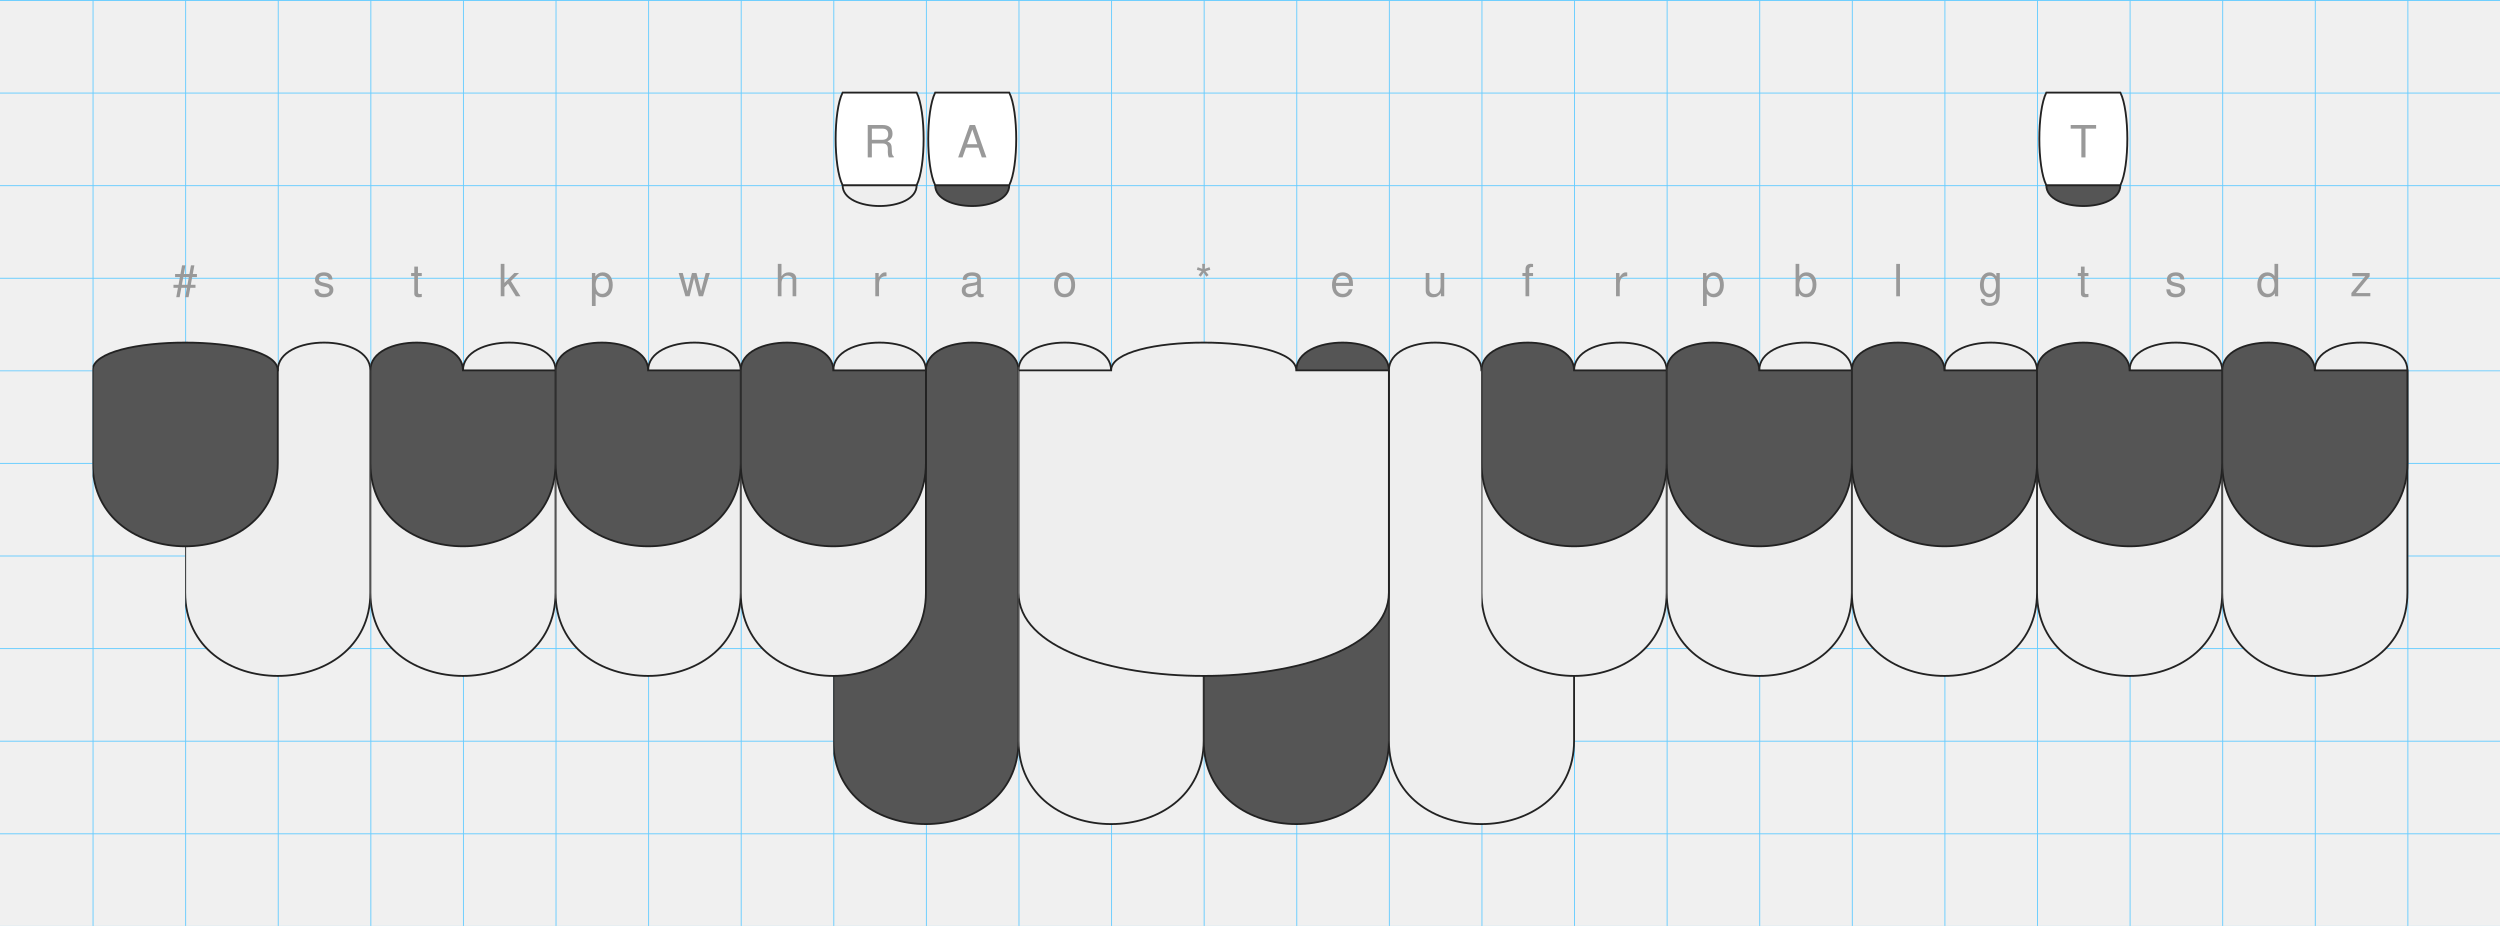
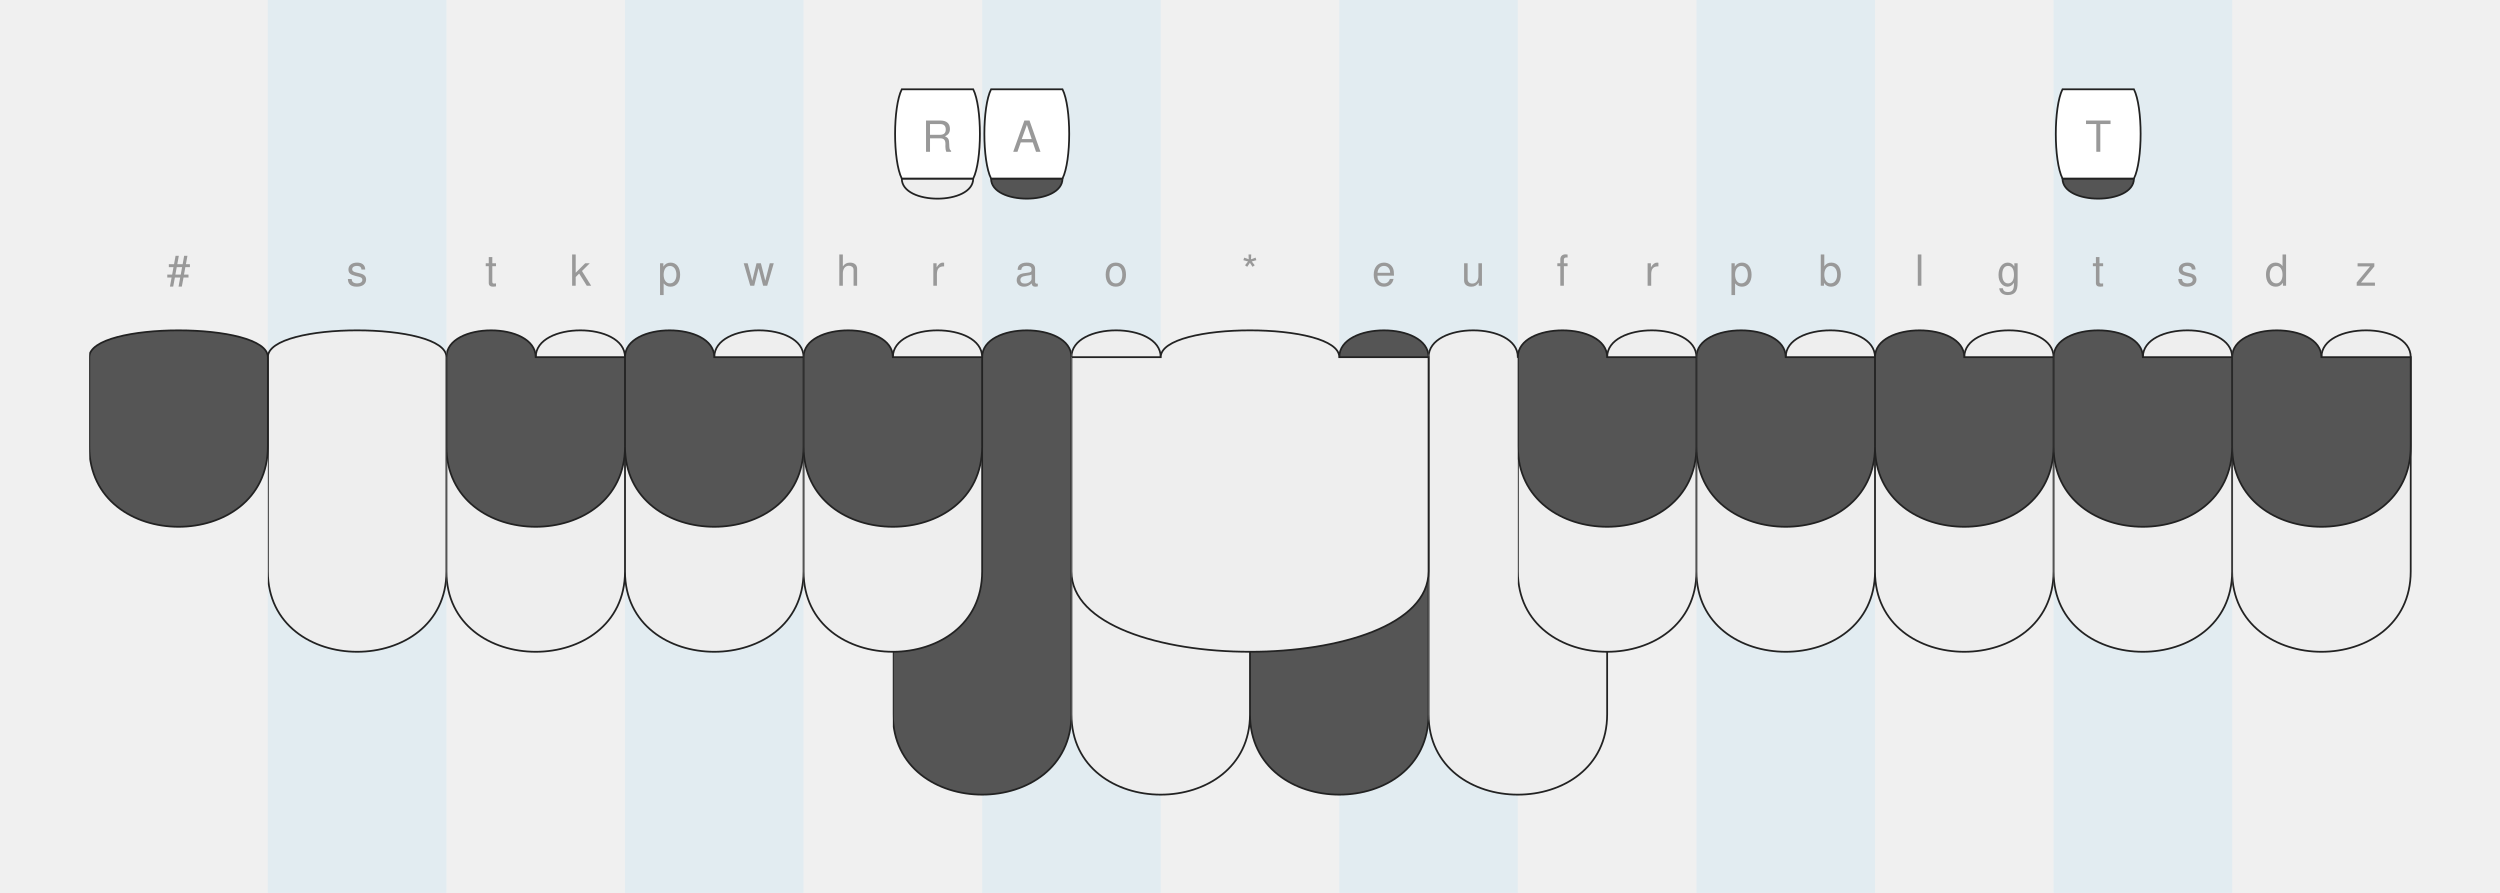
- <svg xmlns="http://www.w3.org/2000/svg" xmlns:xlink="http://www.w3.org/1999/xlink" version="1.1" baseProfile="full" viewBox="0 0 1350 500">
+ <svg xmlns="http://www.w3.org/2000/svg" xmlns:xlink="http://www.w3.org/1999/xlink" version="1.1" baseProfile="full" viewBox="0 0 1400 500">
  <style type="text/css">
    .rule-line {
-   stroke-width: 1;
+   stroke-width: 0;
  stroke: #66CCFF;
+ }
+ 
+ .finger-column {
+   fill: #66CCFF;
+   opacity: 0.1;
}

.stroked {
  stroke-width: 1;
  stroke: #222;
}

.darkFill {
  fill: #555;
}

.lightFill {
  fill: #eee;
}

.whiteFill {
  fill: #fff;
}

.buttonLabel {
  text-anchor: middle;
  text-transform: capitalize;
  font-family: Helvetica, Arial, sans-serif;
  font-size: 24px;
  fill: #999;
}

svg {
  /* border: 1px dotted white; */
}

  </style>
+   <symbol id="finger-column">
+     <rect x="0" y="0" width="100" height="500" />
+   </symbol>
+   <use xlink:href="#finger-column" transform="translate(150)" class="finger-column" />
+   <use xlink:href="#finger-column" transform="translate(350)" class="finger-column" />
+   <use xlink:href="#finger-column" transform="translate(550)" class="finger-column" />
+   <use xlink:href="#finger-column" transform="translate(750)" class="finger-column" />
+   <use xlink:href="#finger-column" transform="translate(950)" class="finger-column" />
+   <use xlink:href="#finger-column" transform="translate(1150)" class="finger-column" />
  <symbol id="vertical-rule">
    <path d="M0 0 V 10000" />
  </symbol>
  <use xlink:href="#vertical-rule" transform="translate(50)" class="rule-line" />
  <use xlink:href="#vertical-rule" transform="translate(100)" class="rule-line" />
  <use xlink:href="#vertical-rule" transform="translate(150)" class="rule-line" />
  <use xlink:href="#vertical-rule" transform="translate(200)" class="rule-line" />
  <use xlink:href="#vertical-rule" transform="translate(250)" class="rule-line" />
  <use xlink:href="#vertical-rule" transform="translate(300)" class="rule-line" />
  <use xlink:href="#vertical-rule" transform="translate(350)" class="rule-line" />
  <use xlink:href="#vertical-rule" transform="translate(400)" class="rule-line" />
  <use xlink:href="#vertical-rule" transform="translate(450)" class="rule-line" />
  <use xlink:href="#vertical-rule" transform="translate(500)" class="rule-line" />
  <use xlink:href="#vertical-rule" transform="translate(550)" class="rule-line" />
  <use xlink:href="#vertical-rule" transform="translate(600)" class="rule-line" />
  <use xlink:href="#vertical-rule" transform="translate(650)" class="rule-line" />
  <use xlink:href="#vertical-rule" transform="translate(700)" class="rule-line" />
  <use xlink:href="#vertical-rule" transform="translate(750)" class="rule-line" />
  <use xlink:href="#vertical-rule" transform="translate(800)" class="rule-line" />
  <use xlink:href="#vertical-rule" transform="translate(850)" class="rule-line" />
  <use xlink:href="#vertical-rule" transform="translate(900)" class="rule-line" />
  <use xlink:href="#vertical-rule" transform="translate(950)" class="rule-line" />
  <use xlink:href="#vertical-rule" transform="translate(1000)" class="rule-line" />
  <use xlink:href="#vertical-rule" transform="translate(1050)" class="rule-line" />
  <use xlink:href="#vertical-rule" transform="translate(1100)" class="rule-line" />
  <use xlink:href="#vertical-rule" transform="translate(1150)" class="rule-line" />
  <use xlink:href="#vertical-rule" transform="translate(1200)" class="rule-line" />
  <use xlink:href="#vertical-rule" transform="translate(1250)" class="rule-line" />
  <use xlink:href="#vertical-rule" transform="translate(1300)" class="rule-line" />
+   <use xlink:href="#vertical-rule" transform="translate(1350)" class="rule-line" />
  <symbol id="horizontal-rule">
    <path d="M0 0 H 10000" />
  </symbol>
  <use xlink:href="#horizontal-rule" transform="translate(0 0)" class="rule-line" />
  <use xlink:href="#horizontal-rule" transform="translate(0 50)" class="rule-line" />
  <use xlink:href="#horizontal-rule" transform="translate(0 100)" class="rule-line" />
  <use xlink:href="#horizontal-rule" transform="translate(0 150)" class="rule-line" />
  <use xlink:href="#horizontal-rule" transform="translate(0 200)" class="rule-line" />
  <use xlink:href="#horizontal-rule" transform="translate(0 250)" class="rule-line" />
  <use xlink:href="#horizontal-rule" transform="translate(0 300)" class="rule-line" />
  <use xlink:href="#horizontal-rule" transform="translate(0 350)" class="rule-line" />
  <use xlink:href="#horizontal-rule" transform="translate(0 400)" class="rule-line" />
  <use xlink:href="#horizontal-rule" transform="translate(0 450)" class="rule-line" />
  <use xlink:href="#horizontal-rule" transform="translate(0 500)" class="rule-line" />
  <symbol id="topRowPath">
    <path d="M 0.0 100 C 0.0 80.0 50.0 80.0 50.0 100 L 100.0 100 L 100.0 150 C 100.0 210.0 0.0 210.0 0.0 150 z" />
  </symbol>
  <symbol id="bottomRowPath">
    <path d="M 0.0 100 L 50.0 100 C 50.0 80.0 100.0 80.0 100.0 100 L 100.0 220 C 100.0 280.0 0.0 280.0 0.0 220 z" />
  </symbol>
+   <symbol id="doubleRowPath">
+     <path d="M 0.0 100 C 0.0 80.0 100.0 80.0 100.0 100 L 100.0 220 C 100.0 280.0 0.0 280.0 0.0 220 z" />
+   </symbol>
  <symbol id="thumbFirstPath">
    <path d="M 0.0 100 L 50.0 100 C 50.0 80.0 100.0 80.0 100.0 100 L 100.0 300 C 100.0 360.0 0.0 360.0 0.0 300 z" />
  </symbol>
  <symbol id="thumbSecondPath">
    <path d="M 0.0 100 C 0.0 80.0 50.0 80.0 50.0 100 L 100.0 100 L 100.0 300 C 100.0 360.0 0.0 360.0 0.0 300 z" />
  </symbol>
  <symbol id="starKeyPath">
    <path d="M 0.0 100 L 50.0 100 C 50.0 80.0 150.0 80.0 150.0 100 L 200.0 100 L 200.0 220 C 200.0 280.0 0.0 280.0 0.0 220 z" />
  </symbol>
  <symbol id="numberKeyPath">
    <path d="M 0.0 100 C 0.0 80.0 100.0 80.0 100.0 100 L 100.0 150 C 100.0 210.0 0.0 210.0 0.0 150 z" />
  </symbol>
  <symbol id="matcher-width-1">
    <path d="M 5.0 100 L 45.0 100 C 45.0 115.0 5.0 115.0 5.0 100 z" />
  </symbol>
  <symbol id="matcher-width-2">
    <path d="M 5.0 100 L 95.0 100 C 95.0 115.0 5.0 115.0 5.0 100 z" />
  </symbol>
  <symbol id="span-width-1">
    <path d="M 5.0 100 L 45.0 100 C 50.0 110 50.0 140 45.0 150 L 5.0 150 C  0 140 0 110 5.0 100 z" />
  </symbol>
  <symbol id="span-width-2">
    <path d="M 5.0 100 L 95.0 100 C 100.0 110 100.0 140 95.0 150 L 5.0 150 C  0 140 0 110 5.0 100 z" />
  </symbol>
  <symbol id="span-width-3">
    <path d="M 5.0 100 L 145.0 100 C 150.0 110 150.0 140 145.0 150 L 5.0 150 C  0 140 0 110 5.0 100 z" />
  </symbol>
  <symbol id="span-width-4">
    <path d="M 5.0 100 L 195.0 100 C 200.0 110 200.0 140 195.0 150 L 5.0 150 C  0 140 0 110 5.0 100 z" />
  </symbol>
  <symbol id="span-width-5">
    <path d="M 5.0 100 L 245.0 100 C 250.0 110 250.0 140 245.0 150 L 5.0 150 C  0 140 0 110 5.0 100 z" />
  </symbol>
  <symbol id="span-width-6">
    <path d="M 5.0 100 L 295.0 100 C 300.0 110 300.0 140 295.0 150 L 5.0 150 C  0 140 0 110 5.0 100 z" />
  </symbol>
  <symbol id="span-width-7">
    <path d="M 5.0 100 L 345.0 100 C 350.0 110 350.0 140 345.0 150 L 5.0 150 C  0 140 0 110 5.0 100 z" />
  </symbol>
  <symbol id="span-width-8">
    <path d="M 5.0 100 L 395.0 100 C 400.0 110 400.0 140 395.0 150 L 5.0 150 C  0 140 0 110 5.0 100 z" />
  </symbol>
  <symbol id="span-width-9">
    <path d="M 5.0 100 L 445.0 100 C 450.0 110 450.0 140 445.0 150 L 5.0 150 C  0 140 0 110 5.0 100 z" />
  </symbol>
  <symbol id="span-width-10">
    <path d="M 5.0 100 L 495.0 100 C 500.0 110 500.0 140 495.0 150 L 5.0 150 C  0 140 0 110 5.0 100 z" />
  </symbol>
  <symbol id="span-width-11">
    <path d="M 5.0 100 L 545.0 100 C 550.0 110 550.0 140 545.0 150 L 5.0 150 C  0 140 0 110 5.0 100 z" />
  </symbol>
  <symbol id="span-width-12">
    <path d="M 5.0 100 L 595.0 100 C 600.0 110 600.0 140 595.0 150 L 5.0 150 C  0 140 0 110 5.0 100 z" />
  </symbol>
  <symbol id="span-width-13">
    <path d="M 5.0 100 L 645.0 100 C 650.0 110 650.0 140 645.0 150 L 5.0 150 C  0 140 0 110 5.0 100 z" />
  </symbol>
  <symbol id="span-width-14">
    <path d="M 5.0 100 L 695.0 100 C 700.0 110 700.0 140 695.0 150 L 5.0 150 C  0 140 0 110 5.0 100 z" />
  </symbol>
  <symbol id="span-width-15">
    <path d="M 5.0 100 L 745.0 100 C 750.0 110 750.0 140 745.0 150 L 5.0 150 C  0 140 0 110 5.0 100 z" />
  </symbol>
  <g transform="translate(100 0)">
-     <use xlink:href="#thumbFirstPath" x="350.0" y="100" class="stroked darkFill" />
-     <use xlink:href="#thumbSecondPath" x="450.0" y="100" class="stroked lightFill" />
-     <use xlink:href="#thumbFirstPath" x="550.0" y="100" class="stroked darkFill" />
-     <use xlink:href="#thumbSecondPath" x="650.0" y="100" class="stroked lightFill" />
-     <use xlink:href="#bottomRowPath" x="0" y="100" class="stroked lightFill" />
-     <use xlink:href="#bottomRowPath" x="100" y="100" class="stroked lightFill" />
-     <use xlink:href="#bottomRowPath" x="200" y="100" class="stroked lightFill" />
-     <use xlink:href="#bottomRowPath" x="300" y="100" class="stroked lightFill" />
-     <use xlink:href="#starKeyPath" x="450.0" y="100" class="stroked lightFill" />
-     <use xlink:href="#bottomRowPath" x="700" y="100" class="stroked lightFill" />
-     <use xlink:href="#bottomRowPath" x="800" y="100" class="stroked lightFill" />
-     <use xlink:href="#bottomRowPath" x="900" y="100" class="stroked lightFill" />
-     <use xlink:href="#bottomRowPath" x="1000" y="100" class="stroked lightFill" />
-     <use xlink:href="#bottomRowPath" x="1100" y="100" class="stroked lightFill" />
+     <use xlink:href="#thumbFirstPath" x="400" y="100" class="stroked darkFill" />
+     <use xlink:href="#thumbSecondPath" x="500" y="100" class="stroked lightFill" />
+     <use xlink:href="#thumbFirstPath" x="600" y="100" class="stroked darkFill" />
+     <use xlink:href="#thumbSecondPath" x="700" y="100" class="stroked lightFill" />
+     <use xlink:href="#doubleRowPath" x="50.0" y="100" class="stroked lightFill" />
+     <use xlink:href="#bottomRowPath" x="150.0" y="100" class="stroked lightFill" />
+     <use xlink:href="#bottomRowPath" x="250.0" y="100" class="stroked lightFill" />
+     <use xlink:href="#bottomRowPath" x="350.0" y="100" class="stroked lightFill" />
+     <use xlink:href="#starKeyPath" x="500" y="100" class="stroked lightFill" />
+     <use xlink:href="#bottomRowPath" x="750.0" y="100" class="stroked lightFill" />
+     <use xlink:href="#bottomRowPath" x="850.0" y="100" class="stroked lightFill" />
+     <use xlink:href="#bottomRowPath" x="950.0" y="100" class="stroked lightFill" />
+     <use xlink:href="#bottomRowPath" x="1050.0" y="100" class="stroked lightFill" />
+     <use xlink:href="#bottomRowPath" x="1150.0" y="100" class="stroked lightFill" />
    <use xlink:href="#numberKeyPath" x="-50.0" y="100" class="stroked darkFill" />
-     <use xlink:href="#topRowPath" x="100" y="100" class="stroked darkFill" />
-     <use xlink:href="#topRowPath" x="200" y="100" class="stroked darkFill" />
-     <use xlink:href="#topRowPath" x="300" y="100" class="stroked darkFill" />
-     <use xlink:href="#topRowPath" x="700" y="100" class="stroked darkFill" />
-     <use xlink:href="#topRowPath" x="800" y="100" class="stroked darkFill" />
-     <use xlink:href="#topRowPath" x="900" y="100" class="stroked darkFill" />
-     <use xlink:href="#topRowPath" x="1000" y="100" class="stroked darkFill" />
-     <use xlink:href="#topRowPath" x="1100" y="100" class="stroked darkFill" />
+     <use xlink:href="#topRowPath" x="150.0" y="100" class="stroked darkFill" />
+     <use xlink:href="#topRowPath" x="250.0" y="100" class="stroked darkFill" />
+     <use xlink:href="#topRowPath" x="350.0" y="100" class="stroked darkFill" />
+     <use xlink:href="#topRowPath" x="750.0" y="100" class="stroked darkFill" />
+     <use xlink:href="#topRowPath" x="850.0" y="100" class="stroked darkFill" />
+     <use xlink:href="#topRowPath" x="950.0" y="100" class="stroked darkFill" />
+     <use xlink:href="#topRowPath" x="1050.0" y="100" class="stroked darkFill" />
+     <use xlink:href="#topRowPath" x="1150.0" y="100" class="stroked darkFill" />
    <text class="buttonLabel" y="160" x="0">
      <tspan>#</tspan>
    </text>
-     <text class="buttonLabel" y="160" x="75">
+     <text class="buttonLabel" y="160" x="100">
      <tspan>s</tspan>
    </text>
-     <text class="buttonLabel" y="160" x="125">
+     <text class="buttonLabel" y="160" x="175">
      <tspan>t</tspan>
    </text>
-     <text class="buttonLabel" y="160" x="175">
+     <text class="buttonLabel" y="160" x="225">
      <tspan>k</tspan>
    </text>
-     <text class="buttonLabel" y="160" x="225">
+     <text class="buttonLabel" y="160" x="275">
      <tspan>p</tspan>
    </text>
-     <text class="buttonLabel" y="160" x="275">
+     <text class="buttonLabel" y="160" x="325">
      <tspan>w</tspan>
    </text>
-     <text class="buttonLabel" y="160" x="325">
+     <text class="buttonLabel" y="160" x="375">
      <tspan>h</tspan>
    </text>
-     <text class="buttonLabel" y="160" x="375">
+     <text class="buttonLabel" y="160" x="425">
      <tspan>r</tspan>
    </text>
-     <text class="buttonLabel" y="160" x="425">
+     <text class="buttonLabel" y="160" x="475">
      <tspan>a</tspan>
    </text>
-     <text class="buttonLabel" y="160" x="475">
+     <text class="buttonLabel" y="160" x="525">
      <tspan>o</tspan>
    </text>
-     <text class="buttonLabel" y="160" x="550">
+     <text class="buttonLabel" y="160" x="600">
      <tspan>*</tspan>
    </text>
-     <text class="buttonLabel" y="160" x="625">
+     <text class="buttonLabel" y="160" x="675">
      <tspan>e</tspan>
    </text>
-     <text class="buttonLabel" y="160" x="675">
+     <text class="buttonLabel" y="160" x="725">
      <tspan>u</tspan>
    </text>
-     <text class="buttonLabel" y="160" x="725">
+     <text class="buttonLabel" y="160" x="775">
      <tspan>f</tspan>
    </text>
-     <text class="buttonLabel" y="160" x="775">
+     <text class="buttonLabel" y="160" x="825">
      <tspan>r</tspan>
    </text>
-     <text class="buttonLabel" y="160" x="825">
+     <text class="buttonLabel" y="160" x="875">
      <tspan>p</tspan>
    </text>
-     <text class="buttonLabel" y="160" x="875">
+     <text class="buttonLabel" y="160" x="925">
      <tspan>b</tspan>
    </text>
-     <text class="buttonLabel" y="160" x="925">
+     <text class="buttonLabel" y="160" x="975">
      <tspan>l</tspan>
    </text>
-     <text class="buttonLabel" y="160" x="975">
+     <text class="buttonLabel" y="160" x="1025">
      <tspan>g</tspan>
    </text>
-     <text class="buttonLabel" y="160" x="1025">
+     <text class="buttonLabel" y="160" x="1075">
      <tspan>t</tspan>
    </text>
-     <text class="buttonLabel" y="160" x="1075">
+     <text class="buttonLabel" y="160" x="1125">
      <tspan>s</tspan>
    </text>
-     <text class="buttonLabel" y="160" x="1125">
+     <text class="buttonLabel" y="160" x="1175">
      <tspan>d</tspan>
    </text>
-     <text class="buttonLabel" y="160" x="1175">
+     <text class="buttonLabel" y="160" x="1225">
      <tspan>z</tspan>
    </text>
    <g class="definition-chord" transform="translate(0 0)">
      <g class="chord-brick">
-         <use xlink:href="#matcher-width-1" x="1000" y="0" class="stroked darkFill" />
-         <use xlink:href="#span-width-1" x="1000" y="-50" class="stroked whiteFill" />
-         <text class="buttonLabel" x="1025.0" y="85">
+         <use xlink:href="#matcher-width-1" x="1050" y="0" class="stroked darkFill" />
+         <use xlink:href="#span-width-1" x="1050" y="-50" class="stroked whiteFill" />
+         <text class="buttonLabel" x="1075.0" y="85">
          <tspan>T</tspan>
        </text>
      </g>
      <g class="chord-brick">
-         <use xlink:href="#matcher-width-1" x="400" y="0" class="stroked darkFill" />
-         <use xlink:href="#span-width-1" x="400" y="-50" class="stroked whiteFill" />
-         <text class="buttonLabel" x="425.0" y="85">
+         <use xlink:href="#matcher-width-1" x="450" y="0" class="stroked darkFill" />
+         <use xlink:href="#span-width-1" x="450" y="-50" class="stroked whiteFill" />
+         <text class="buttonLabel" x="475.0" y="85">
          <tspan>A</tspan>
        </text>
      </g>
      <g class="chord-brick">
-         <use xlink:href="#matcher-width-1" x="350" y="0" class="stroked lightFill" />
-         <use xlink:href="#span-width-1" x="350" y="-50" class="stroked whiteFill" />
-         <text class="buttonLabel" x="375.0" y="85">
+         <use xlink:href="#matcher-width-1" x="400" y="0" class="stroked lightFill" />
+         <use xlink:href="#span-width-1" x="400" y="-50" class="stroked whiteFill" />
+         <text class="buttonLabel" x="425.0" y="85">
          <tspan>R</tspan>
        </text>
      </g>
    </g>
  </g>
</svg>
